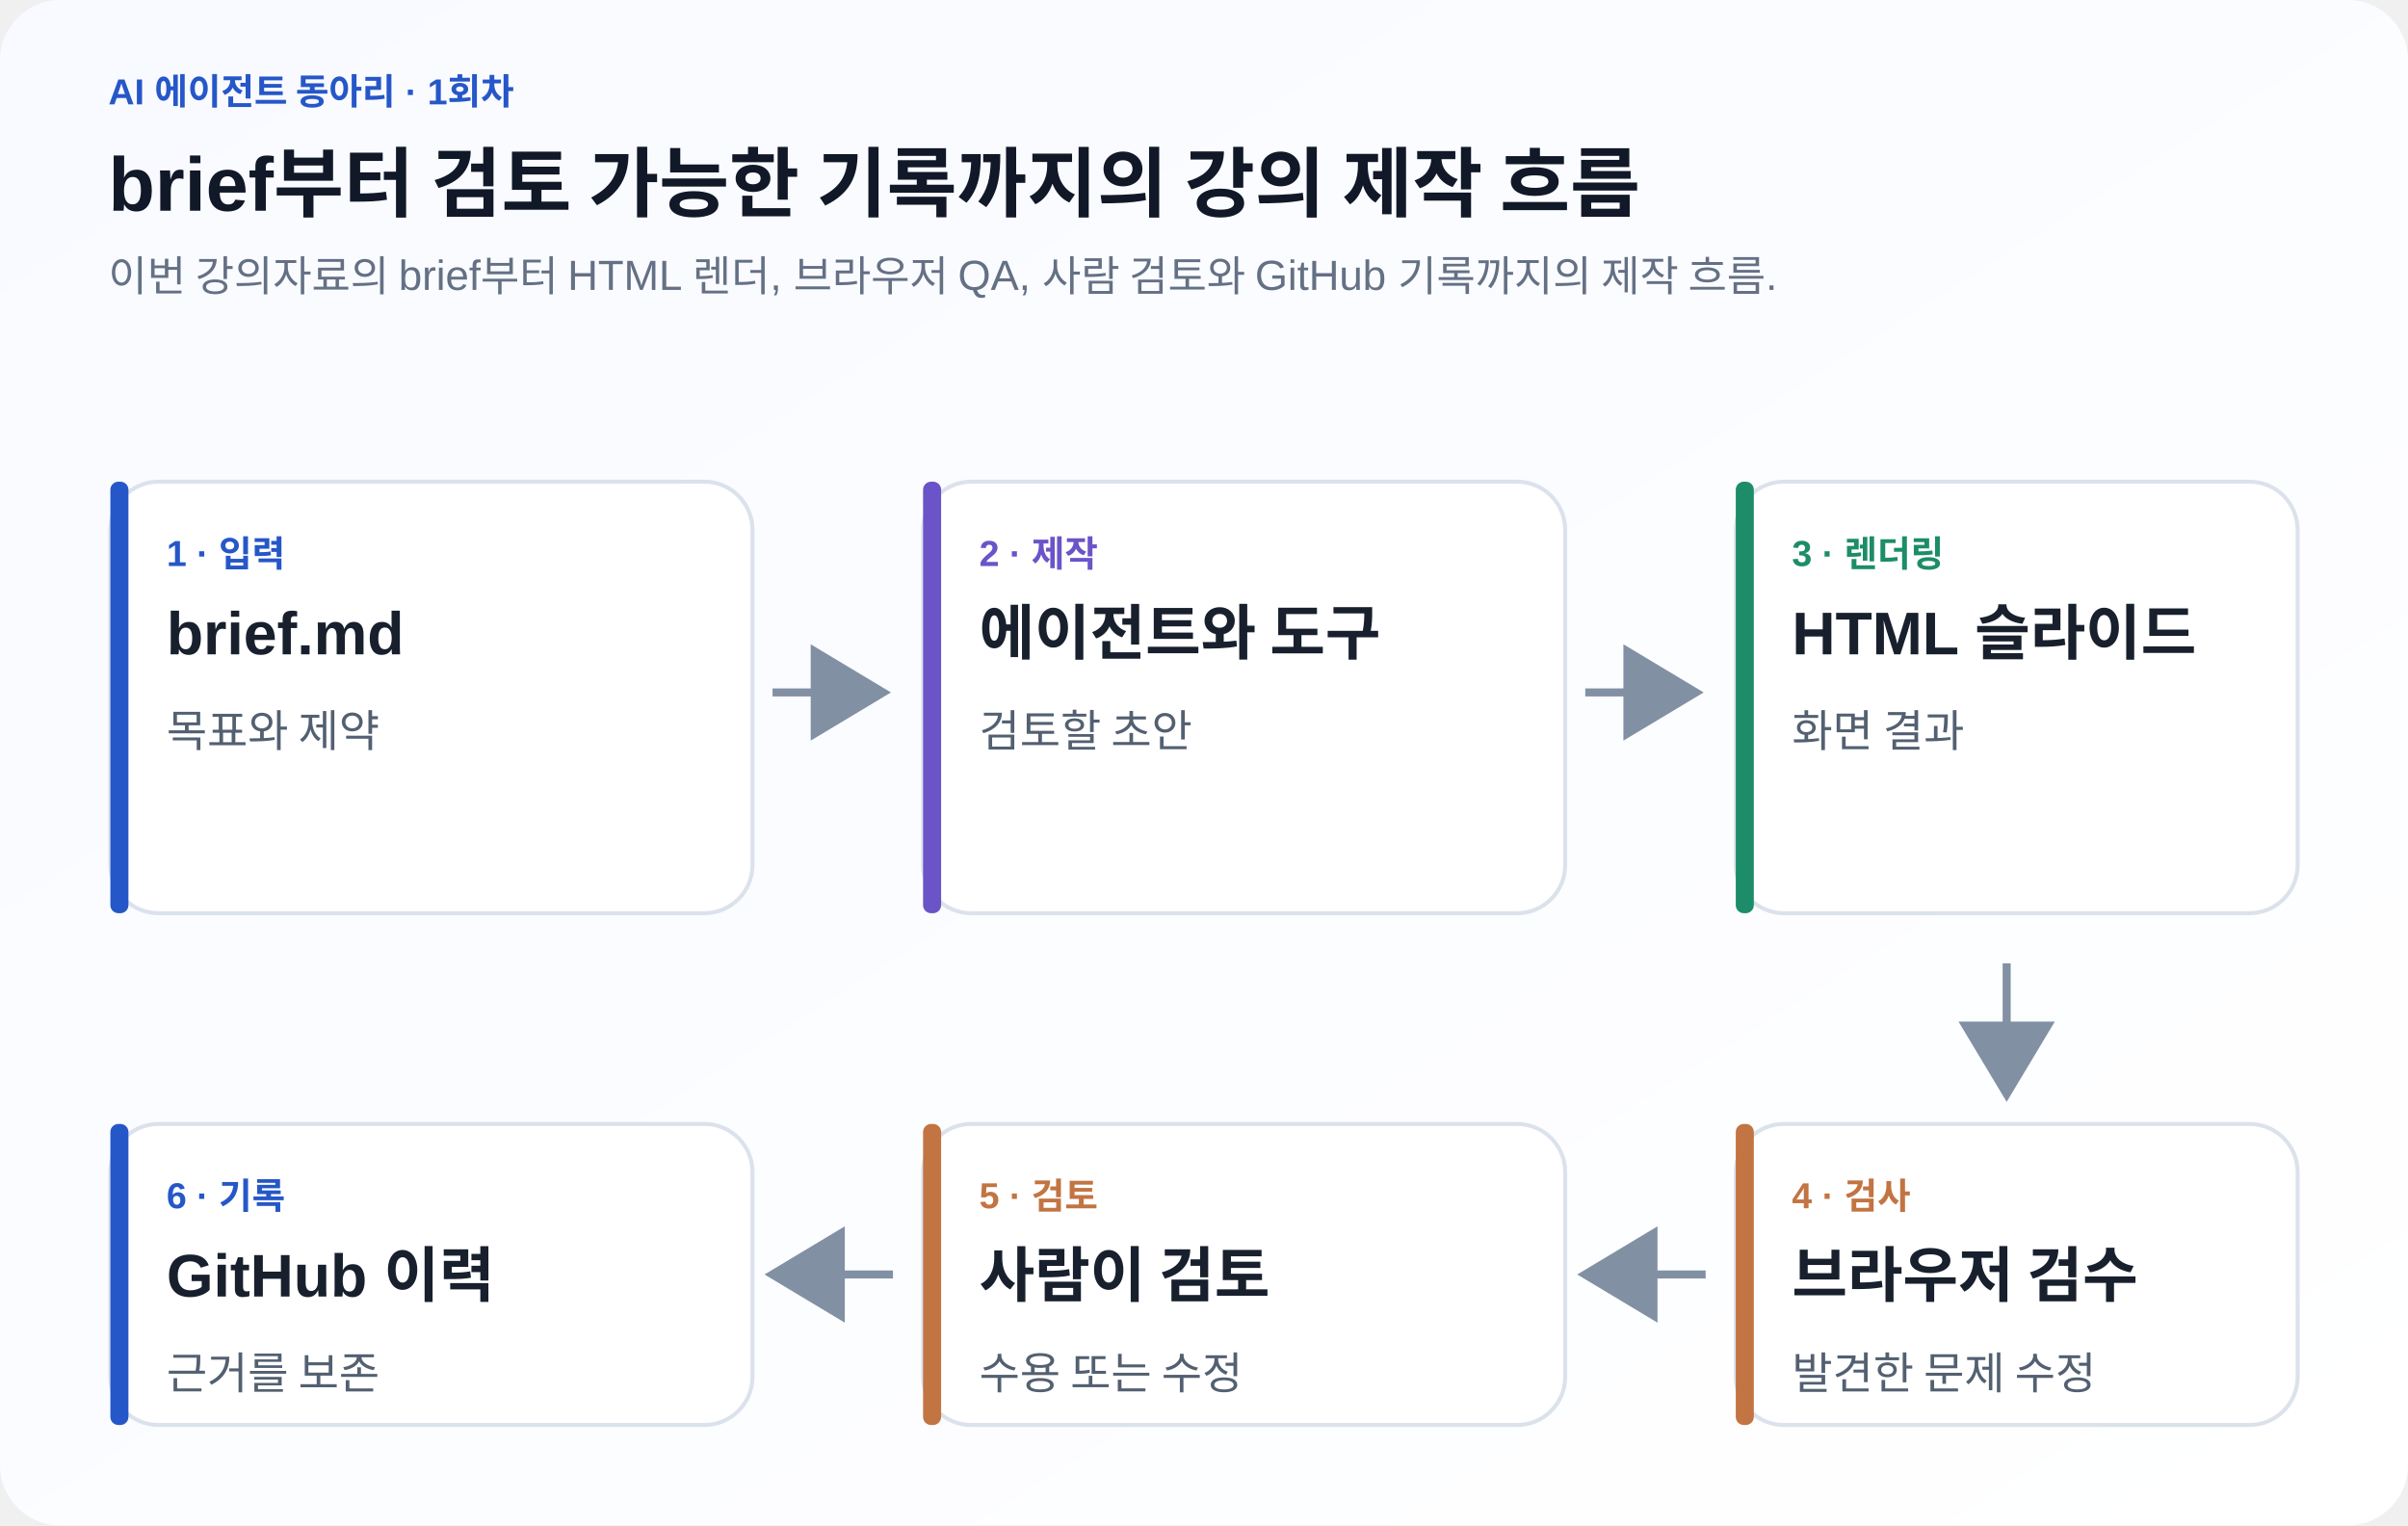
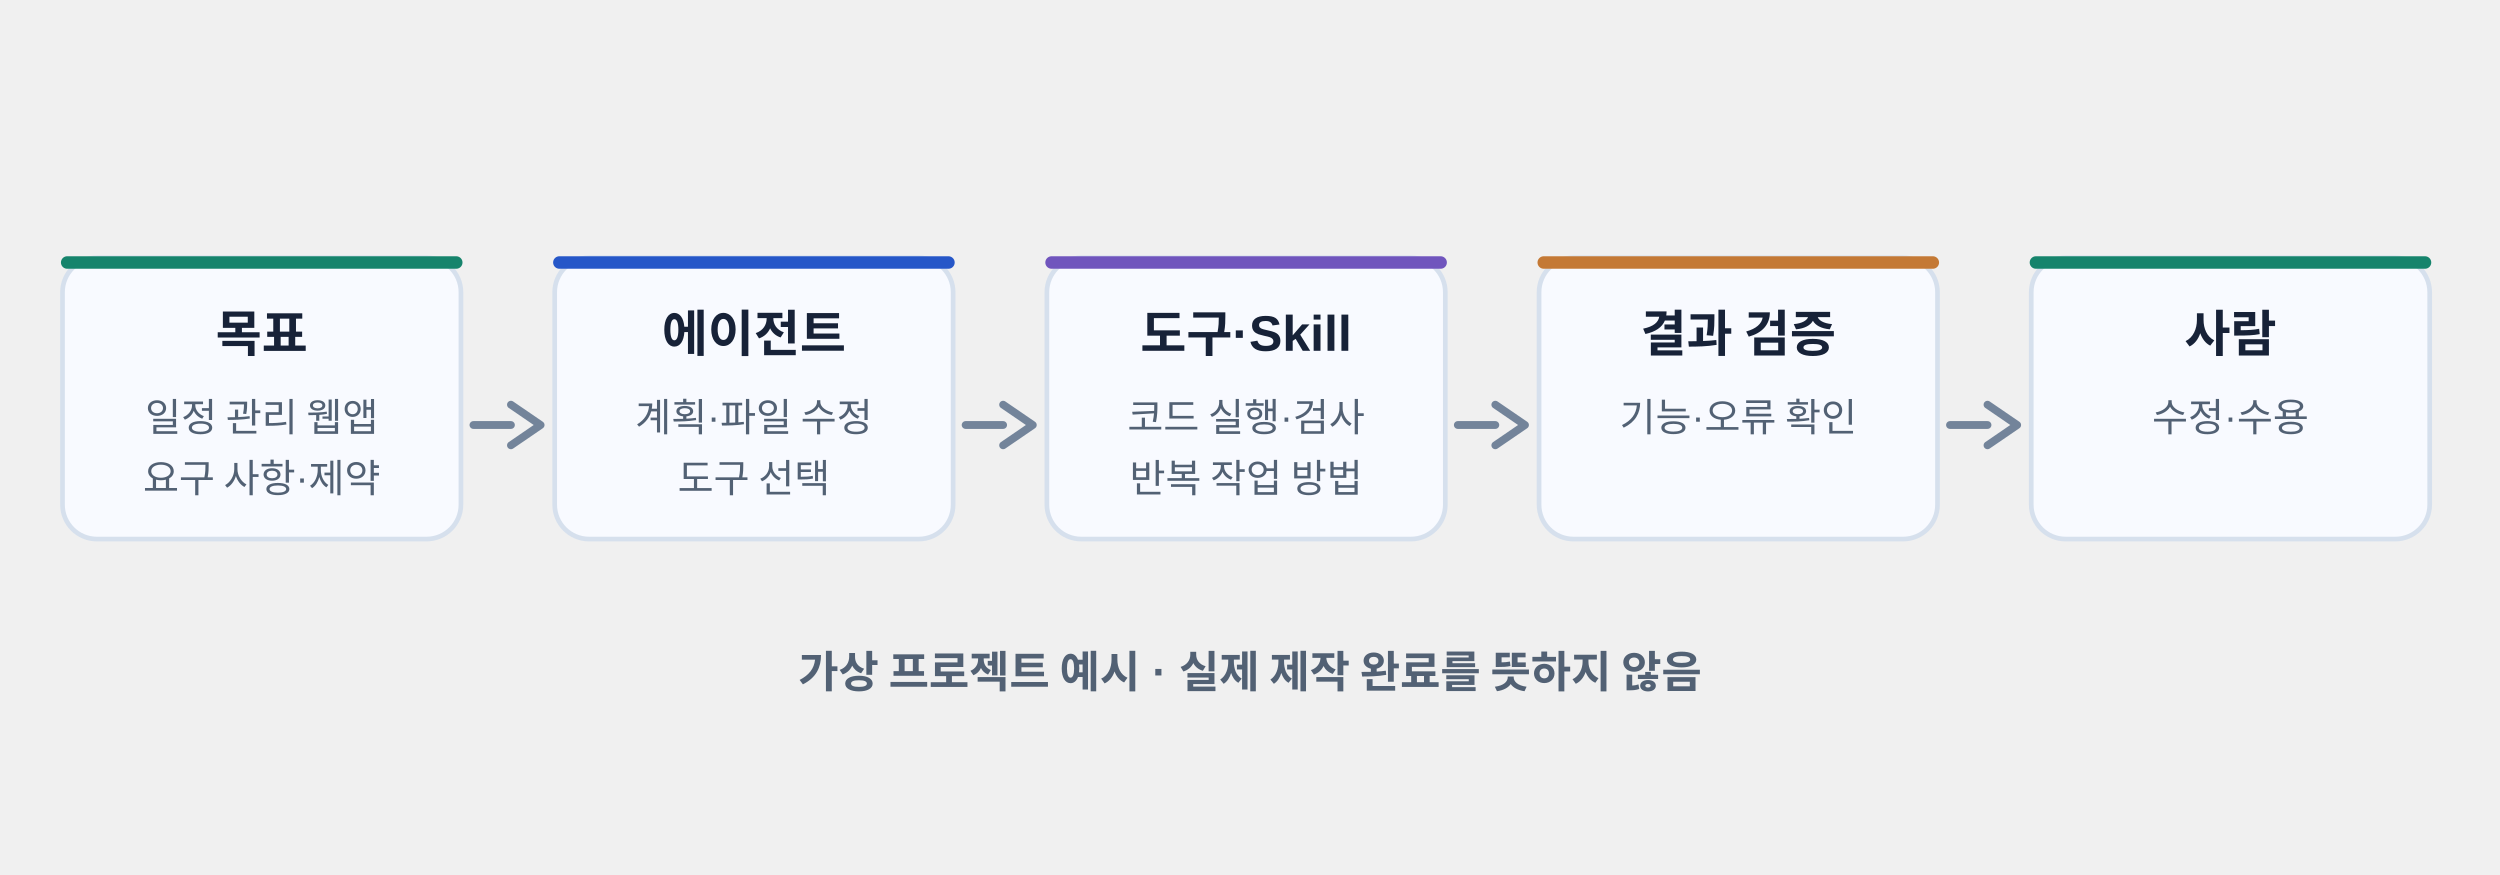
- <svg xmlns="http://www.w3.org/2000/svg" width="1200" height="760" viewBox="0 0 1200 760" role="img">
-   <defs>
-     <linearGradient id="wash" x1="0" y1="0" x2="1" y2="1">
-       <stop stop-color="#f8faff" />
-       <stop offset="1" stop-color="#ffffff" />
-     </linearGradient>
-     <marker id="arrow" markerWidth="12" markerHeight="12" refX="9" refY="6" orient="auto">
-       <path d="M0 0 L10 6 L0 12 Z" fill="#8290a4" />
-     </marker>
-   </defs>
-   <rect width="100%" height="100%" rx="30" fill="url(#wash)" />
-   <text x="54" y="52" fill="#2657c8" font-family="Pretendard,Arial,sans-serif" font-size="18" font-weight="700" text-anchor="start">AI 에이전트 동아리 · 1회차</text>
-   <text x="54" y="105" fill="#111827" font-family="Pretendard,Arial,sans-serif" font-size="38" font-weight="700" text-anchor="start">brief부터 검토 가능한 기록까지의 강의 제작 흐름</text>
-   <text x="54" y="145" fill="#647084" font-family="Pretendard,Arial,sans-serif" font-size="21" font-weight="500" text-anchor="start">이번 강의자료의 brief부터 HTML 렌더, 브라우저 QA, 사람 검토와 GitHub 기록까지의 제작 흐름.</text>
-   <rect x="55" y="240" width="320" height="215" rx="24" fill="#fff" stroke="#dce2ec" stroke-width="2" />
-   <rect x="55" y="240" width="9" height="215" rx="4" fill="#2657c8" />
-   <text x="83" y="282" fill="#2657c8" font-family="Pretendard,Arial,sans-serif" font-size="18" font-weight="700" text-anchor="start">1 · 입력</text>
-   <text x="83" y="326" fill="#18202d" font-family="Pretendard,Arial,sans-serif" font-size="30" font-weight="700" text-anchor="start">brief.md</text>
-   <text x="83" y="372" fill="#536071" font-family="Pretendard,Arial,sans-serif" font-size="22" font-weight="500" text-anchor="start">목표와 제약</text>
-   <path d="M385 345 L440 345" fill="none" stroke="#8290a4" stroke-width="4" marker-end="url(#arrow)" />
-   <rect x="460" y="240" width="320" height="215" rx="24" fill="#fff" stroke="#dce2ec" stroke-width="2" />
-   <rect x="460" y="240" width="9" height="215" rx="4" fill="#6b54c8" />
-   <text x="488" y="282" fill="#6b54c8" font-family="Pretendard,Arial,sans-serif" font-size="18" font-weight="700" text-anchor="start">2 · 제작</text>
-   <text x="488" y="326" fill="#18202d" font-family="Pretendard,Arial,sans-serif" font-size="30" font-weight="700" text-anchor="start">에이전트와 도구</text>
-   <text x="488" y="372" fill="#536071" font-family="Pretendard,Arial,sans-serif" font-size="22" font-weight="500" text-anchor="start">검토할 초안</text>
-   <path d="M790 345 L845 345" fill="none" stroke="#8290a4" stroke-width="4" marker-end="url(#arrow)" />
-   <rect x="865" y="240" width="280" height="215" rx="24" fill="#fff" stroke="#dce2ec" stroke-width="2" />
-   <rect x="865" y="240" width="9" height="215" rx="4" fill="#1c8d68" />
-   <text x="893" y="282" fill="#1c8d68" font-family="Pretendard,Arial,sans-serif" font-size="18" font-weight="700" text-anchor="start">3 · 렌더링</text>
-   <text x="893" y="326" fill="#18202d" font-family="Pretendard,Arial,sans-serif" font-size="30" font-weight="700" text-anchor="start">HTML 슬라이드</text>
-   <text x="893" y="372" fill="#536071" font-family="Pretendard,Arial,sans-serif" font-size="22" font-weight="500" text-anchor="start">화면 결과</text>
-   <path d="M1000 480 L1000 545" fill="none" stroke="#8290a4" stroke-width="4" marker-end="url(#arrow)" />
-   <rect x="865" y="560" width="280" height="150" rx="24" fill="#fff" stroke="#dce2ec" stroke-width="2" />
-   <rect x="865" y="560" width="9" height="150" rx="4" fill="#c27442" />
-   <text x="893" y="602" fill="#c27442" font-family="Pretendard,Arial,sans-serif" font-size="18" font-weight="700" text-anchor="start">4 · 검사</text>
-   <text x="893" y="646" fill="#18202d" font-family="Pretendard,Arial,sans-serif" font-size="30" font-weight="700" text-anchor="start">브라우저 검수</text>
-   <text x="893" y="692" fill="#536071" font-family="Pretendard,Arial,sans-serif" font-size="22" font-weight="500" text-anchor="start">발견한 문제 수정</text>
-   <path d="M850 635 L790 635" fill="none" stroke="#8290a4" stroke-width="4" marker-end="url(#arrow)" />
-   <rect x="460" y="560" width="320" height="150" rx="24" fill="#fff" stroke="#dce2ec" stroke-width="2" />
-   <rect x="460" y="560" width="9" height="150" rx="4" fill="#c27442" />
-   <text x="488" y="602" fill="#c27442" font-family="Pretendard,Arial,sans-serif" font-size="18" font-weight="700" text-anchor="start">5 · 검토</text>
-   <text x="488" y="646" fill="#18202d" font-family="Pretendard,Arial,sans-serif" font-size="30" font-weight="700" text-anchor="start">사람이 검토</text>
-   <text x="488" y="692" fill="#536071" font-family="Pretendard,Arial,sans-serif" font-size="22" font-weight="500" text-anchor="start">수용 또는 수정</text>
-   <path d="M445 635 L385 635" fill="none" stroke="#8290a4" stroke-width="4" marker-end="url(#arrow)" />
-   <rect x="55" y="560" width="320" height="150" rx="24" fill="#fff" stroke="#dce2ec" stroke-width="2" />
-   <rect x="55" y="560" width="9" height="150" rx="4" fill="#2657c8" />
-   <text x="83" y="602" fill="#2657c8" font-family="Pretendard,Arial,sans-serif" font-size="18" font-weight="700" text-anchor="start">6 · 기록</text>
-   <text x="83" y="646" fill="#18202d" font-family="Pretendard,Arial,sans-serif" font-size="30" font-weight="700" text-anchor="start">GitHub 이력</text>
-   <text x="83" y="692" fill="#536071" font-family="Pretendard,Arial,sans-serif" font-size="22" font-weight="500" text-anchor="start">근거를 보존</text>
+ <svg xmlns="http://www.w3.org/2000/svg" width="1600" height="560" viewBox="0 0 1600 560" role="img">
+   <rect x="40" y="165" width="255" height="180" rx="22" fill="#f8faff" stroke="#d6e0ed" stroke-width="3" />
+   <path d="M43 168 H292" stroke="#16846c" stroke-width="8" stroke-linecap="round" />
+   <text x="167.5" y="225" fill="#172238" font-family="Pretendard,Arial,sans-serif" font-size="32" font-weight="700" text-anchor="middle">목표</text>
+   <text x="167.5" y="276" fill="#526174" font-family="Pretendard,Arial,sans-serif" font-size="25" font-weight="500" text-anchor="middle">일정 관리 웹앱</text>
+   <text x="167.5" y="315" fill="#526174" font-family="Pretendard,Arial,sans-serif" font-size="25" font-weight="500" text-anchor="middle">요구 사항·제약</text>
+   <rect x="355" y="165" width="255" height="180" rx="22" fill="#f8faff" stroke="#d6e0ed" stroke-width="3" />
+   <path d="M358 168 H607" stroke="#2657c8" stroke-width="8" stroke-linecap="round" />
+   <text x="482.5" y="225" fill="#172238" font-family="Pretendard,Arial,sans-serif" font-size="32" font-weight="700" text-anchor="middle">에이전트</text>
+   <text x="482.5" y="276" fill="#526174" font-family="Pretendard,Arial,sans-serif" font-size="25" font-weight="500" text-anchor="middle">계획·파일 수정</text>
+   <text x="482.5" y="315" fill="#526174" font-family="Pretendard,Arial,sans-serif" font-size="25" font-weight="500" text-anchor="middle">도구 선택</text>
+   <rect x="670" y="165" width="255" height="180" rx="22" fill="#f8faff" stroke="#d6e0ed" stroke-width="3" />
+   <path d="M673 168 H922" stroke="#7055bd" stroke-width="8" stroke-linecap="round" />
+   <text x="797.5" y="225" fill="#172238" font-family="Pretendard,Arial,sans-serif" font-size="32" font-weight="700" text-anchor="middle">도구·Skill</text>
+   <text x="797.5" y="276" fill="#526174" font-family="Pretendard,Arial,sans-serif" font-size="25" font-weight="500" text-anchor="middle">코드 실행·검사</text>
+   <text x="797.5" y="315" fill="#526174" font-family="Pretendard,Arial,sans-serif" font-size="25" font-weight="500" text-anchor="middle">반복 작업 방법</text>
+   <rect x="985" y="165" width="255" height="180" rx="22" fill="#f8faff" stroke="#d6e0ed" stroke-width="3" />
+   <path d="M988 168 H1237" stroke="#c47935" stroke-width="8" stroke-linecap="round" />
+   <text x="1112.5" y="225" fill="#172238" font-family="Pretendard,Arial,sans-serif" font-size="32" font-weight="700" text-anchor="middle">결과 검증</text>
+   <text x="1112.5" y="276" fill="#526174" font-family="Pretendard,Arial,sans-serif" font-size="25" font-weight="500" text-anchor="middle">기능·오류 확인</text>
+   <rect x="1300" y="165" width="255" height="180" rx="22" fill="#f8faff" stroke="#d6e0ed" stroke-width="3" />
+   <path d="M1303 168 H1552" stroke="#16846c" stroke-width="8" stroke-linecap="round" />
+   <text x="1427.5" y="225" fill="#172238" font-family="Pretendard,Arial,sans-serif" font-size="32" font-weight="700" text-anchor="middle">사람</text>
+   <text x="1427.5" y="276" fill="#526174" font-family="Pretendard,Arial,sans-serif" font-size="25" font-weight="500" text-anchor="middle">수정·수용</text>
+   <path d="M303 272 H327" fill="none" stroke="#73849a" stroke-width="5" stroke-linecap="round" />
+   <path d="M327 259 L346 272 L327 285" fill="none" stroke="#73849a" stroke-width="5" stroke-linejoin="round" stroke-linecap="round" />
+   <path d="M618 272 H642" fill="none" stroke="#73849a" stroke-width="5" stroke-linecap="round" />
+   <path d="M642 259 L661 272 L642 285" fill="none" stroke="#73849a" stroke-width="5" stroke-linejoin="round" stroke-linecap="round" />
+   <path d="M933 272 H957" fill="none" stroke="#73849a" stroke-width="5" stroke-linecap="round" />
+   <path d="M957 259 L976 272 L957 285" fill="none" stroke="#73849a" stroke-width="5" stroke-linejoin="round" stroke-linecap="round" />
+   <path d="M1248 272 H1272" fill="none" stroke="#73849a" stroke-width="5" stroke-linecap="round" />
+   <path d="M1272 259 L1291 272 L1272 285" fill="none" stroke="#73849a" stroke-width="5" stroke-linejoin="round" stroke-linecap="round" />
+   <text x="800" y="440" fill="#526174" font-family="Pretendard,Arial,sans-serif" font-size="28" font-weight="600" text-anchor="middle">가상 프로젝트 예시 · 실제 제작 완료를 뜻하지 않음</text>
</svg>
